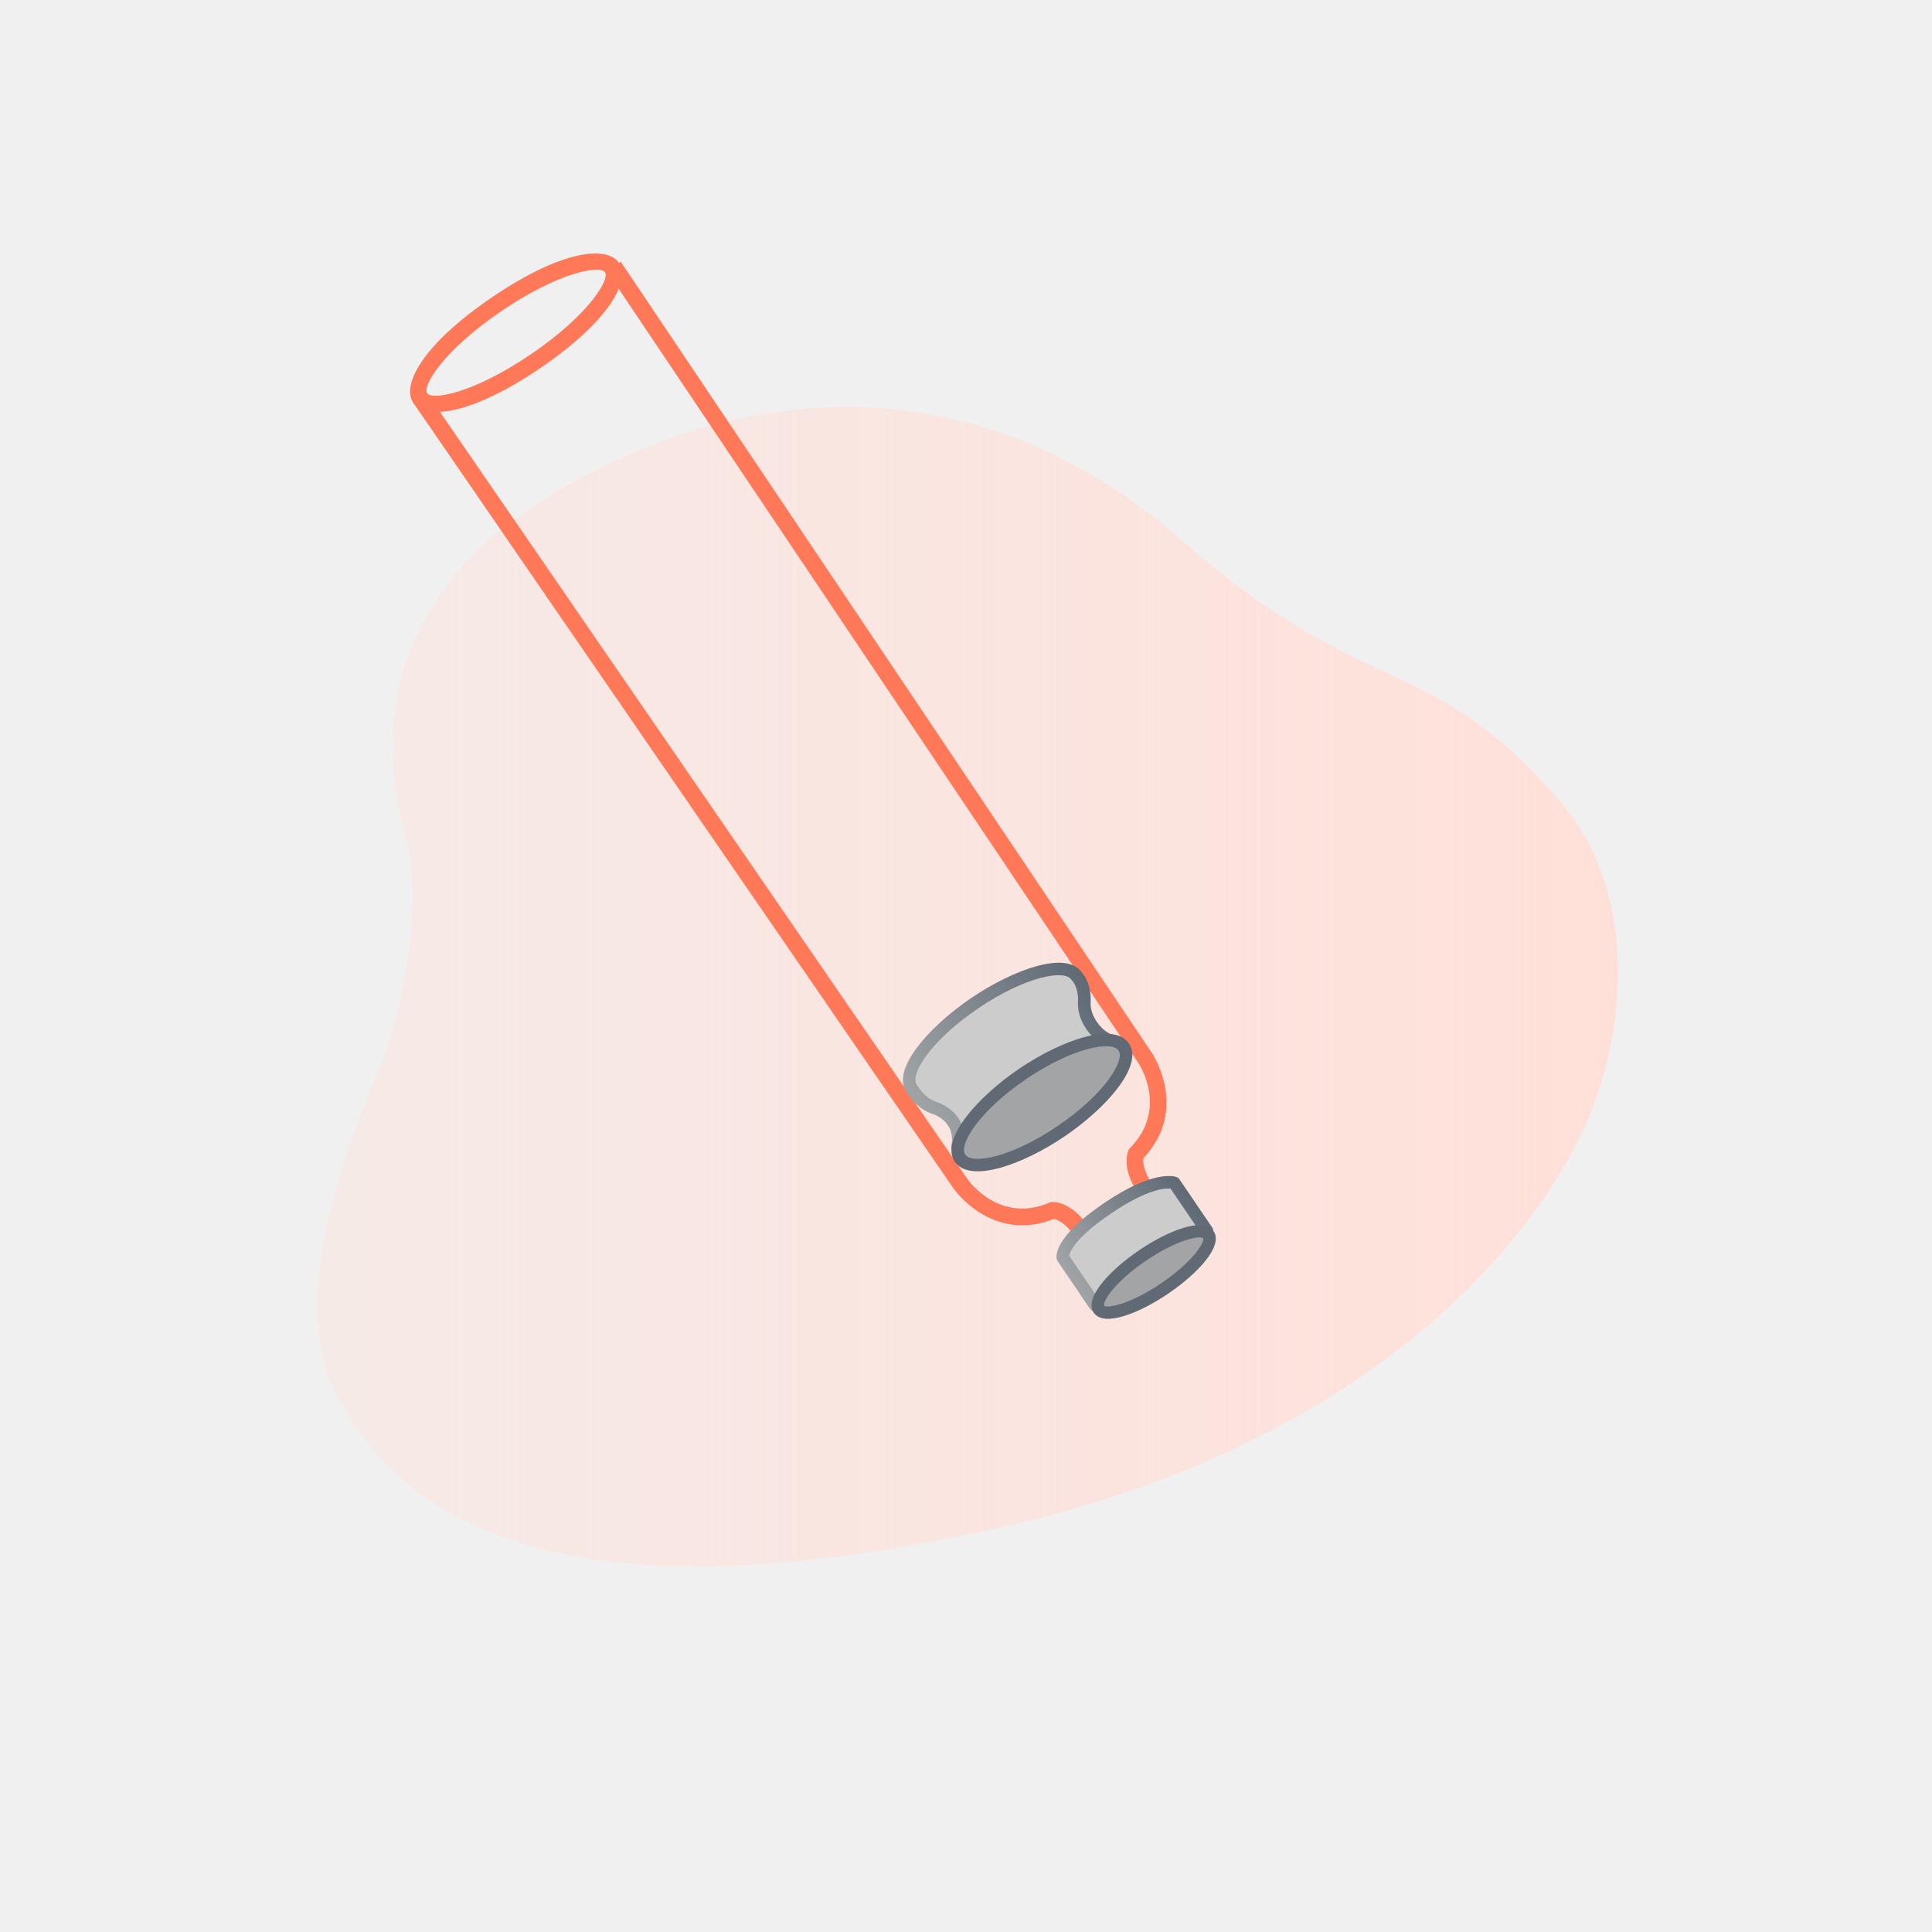
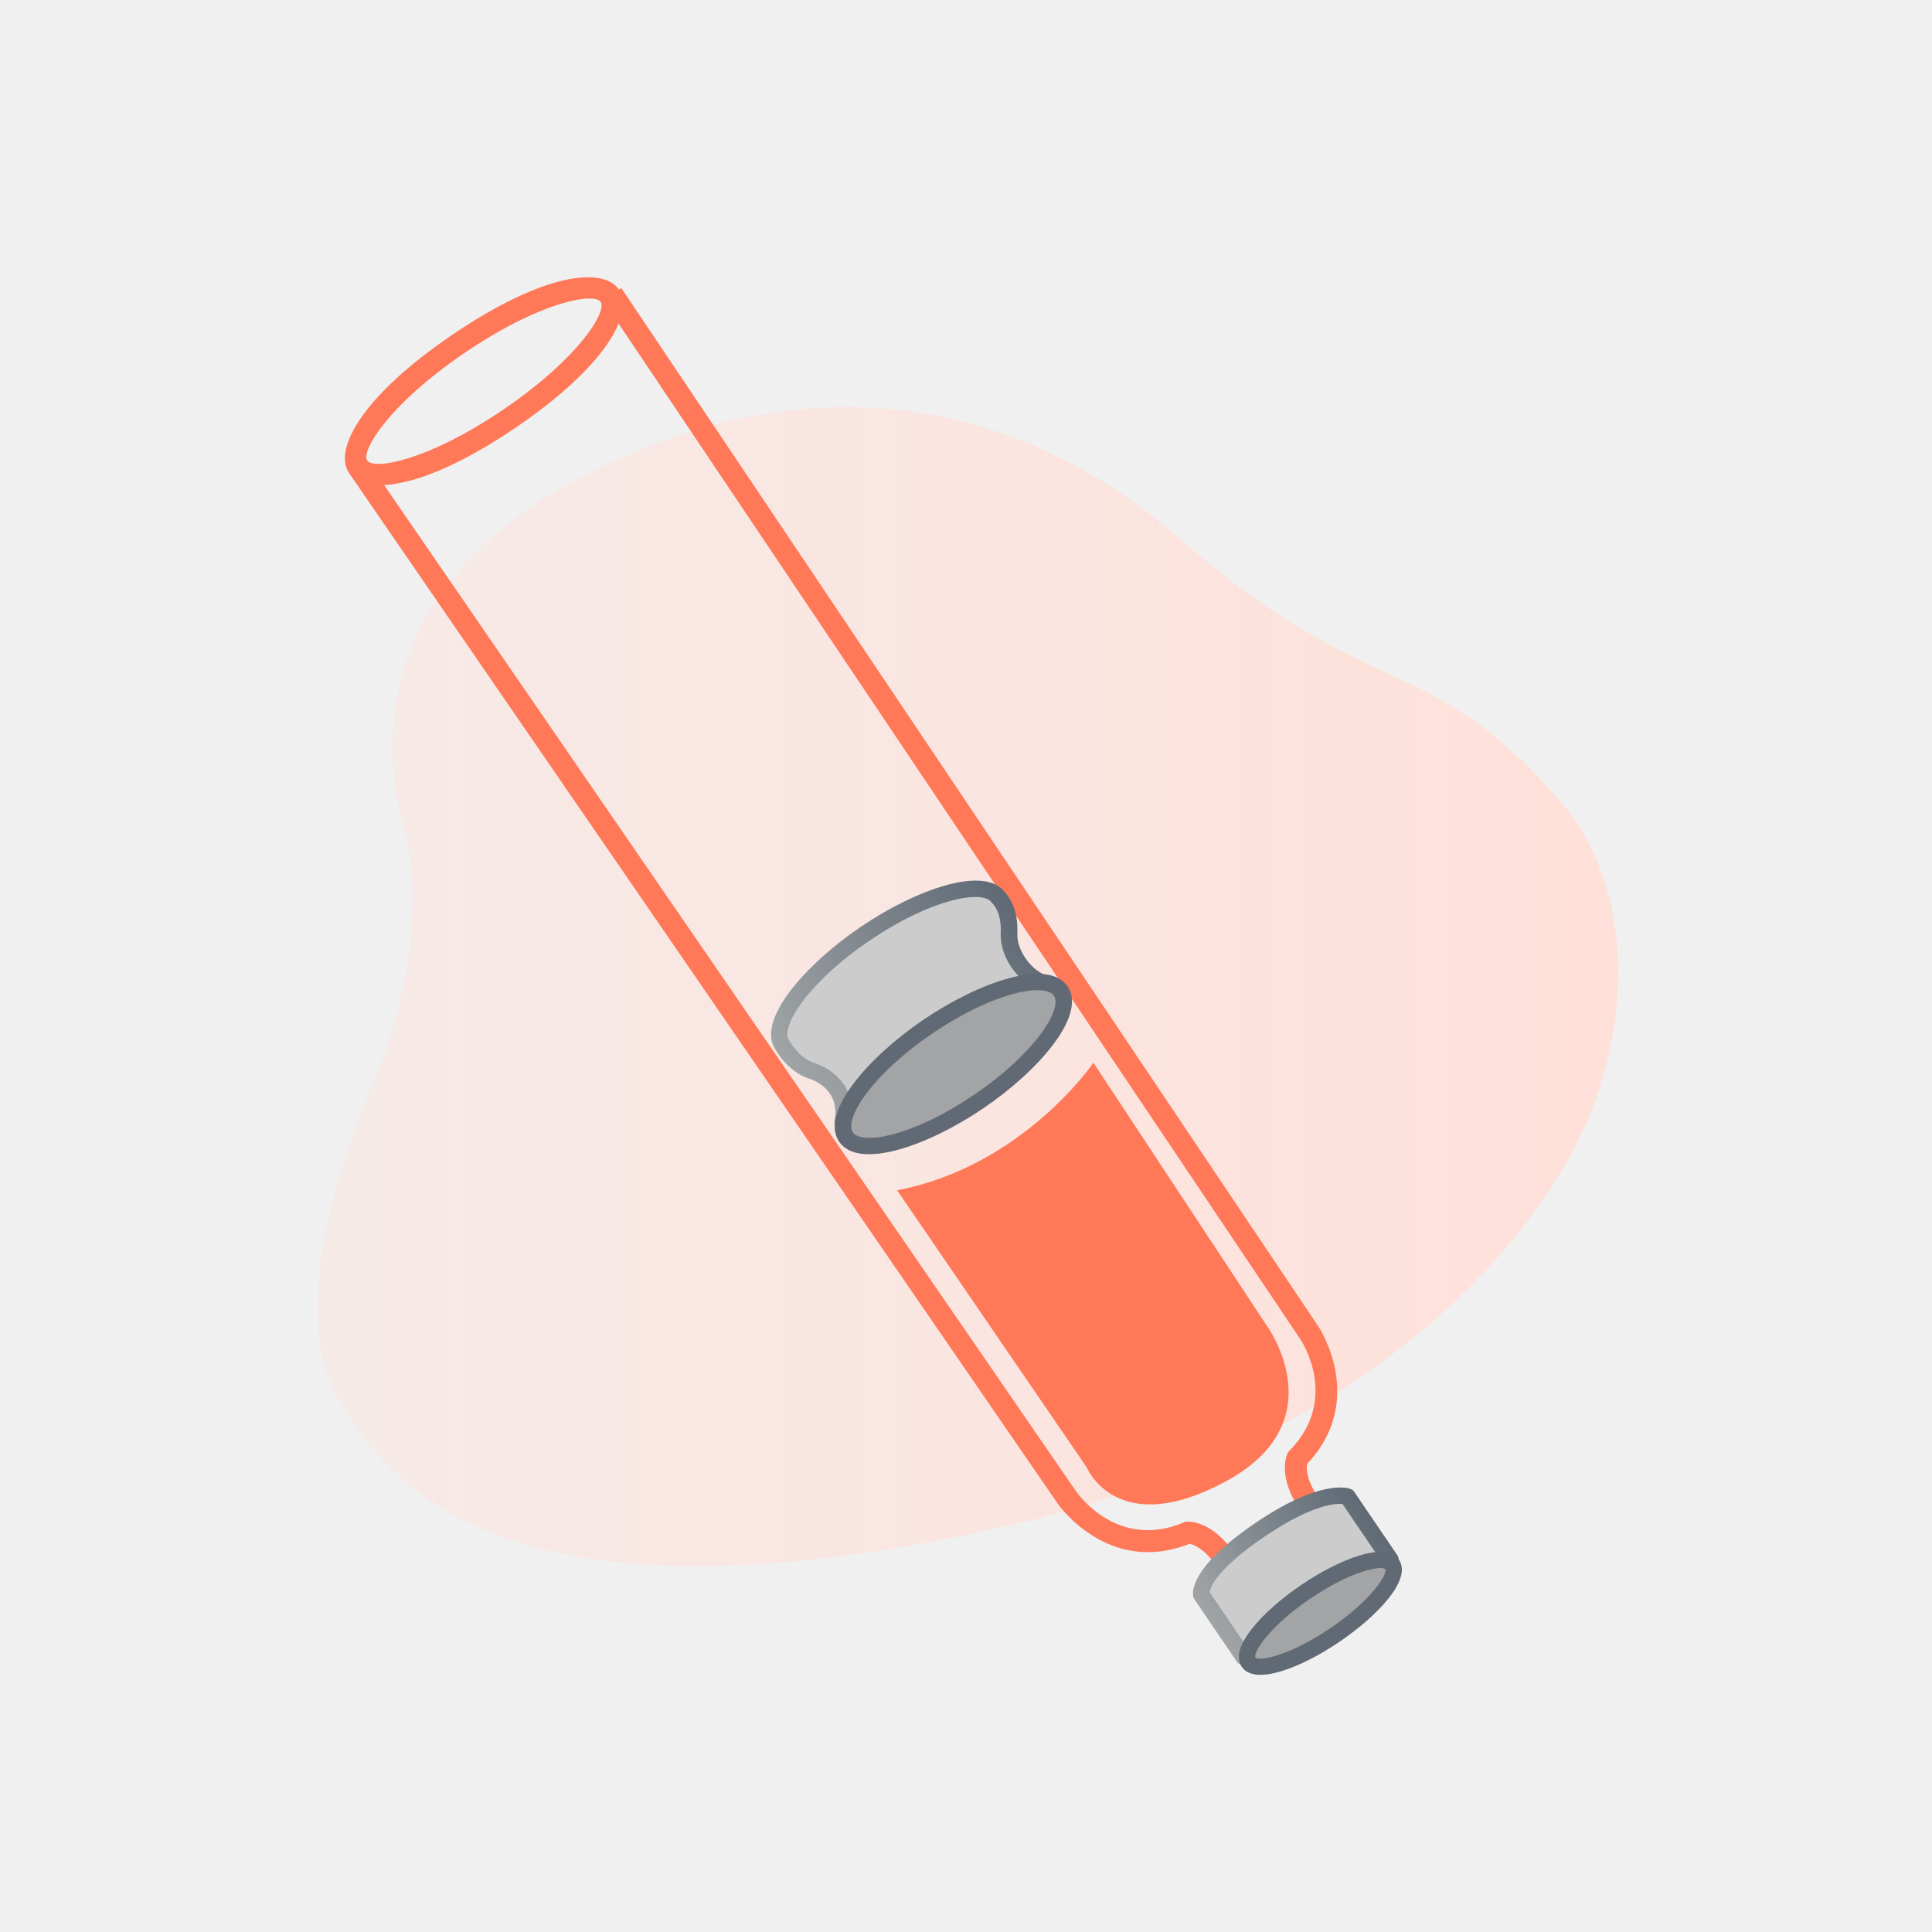
<svg xmlns="http://www.w3.org/2000/svg" width="280" height="280" viewBox="0 0 280 280" fill="none">
-   <path d="M143.887 221.633C191.843 211.115 217.313 186.46 227.9 166.88C236.329 151.288 237.698 129.532 226.097 116.116C206.973 94 198.693 102.337 170.93 78.043C143.166 53.749 109.993 54.111 80.787 71.154C51.581 88.196 56.268 112.49 58.792 121.192C61.316 129.895 58.792 145.487 55.187 154.189C51.581 162.891 40.764 188.273 49.057 202.778C57.35 217.282 76.1 236.499 143.887 221.633Z" fill="url(#paint0_linear_2163_119079)" />
-   <g clip-path="url(#clip0_2163_119079)">
-     <path d="M78.281 53.359C68.035 60.32 61.563 60.828 59.882 58.353C58.2 55.878 61.057 50.049 71.303 43.088C81.549 36.126 88.021 35.618 89.702 38.093C91.384 40.568 88.527 46.397 78.281 53.359ZM72.662 45.088C64.322 50.754 61.175 55.918 61.899 56.983C62.622 58.048 68.577 57.028 76.922 51.358C85.267 45.689 88.409 40.528 87.685 39.463C86.962 38.398 81.007 39.418 72.662 45.088Z" fill="#FF7858" />
-     <path d="M157.722 177.748L155.705 179.118C154.373 177.158 153.177 176.743 152.743 176.658C143.75 180.224 138.248 172.32 138.193 172.24L59.886 58.359L61.896 56.978L140.203 170.86C140.387 171.13 144.795 177.38 152.101 174.302L152.301 174.217L152.522 174.206C152.8 174.192 155.308 174.184 157.723 177.74L157.722 177.748Z" fill="#FF7858" />
-     <path d="M166.928 171.492L164.912 172.862C162.496 169.307 163.427 166.978 163.542 166.725L163.634 166.524L163.787 166.369C169.339 160.711 165.153 154.31 164.969 154.04L87.939 39.283L89.963 37.923L166.99 152.674C167.04 152.749 172.369 160.787 165.727 167.835C165.653 168.236 165.58 169.506 166.928 171.492Z" fill="#FF7858" />
-     <path d="M138.753 166.275C139.4 163.138 137.422 161.215 135.33 160.532C133.237 159.849 132.089 157.661 132.089 157.661C130.537 155.376 134.63 149.891 141.23 145.406C147.831 140.922 154.438 139.137 155.99 141.422C155.99 141.422 157.278 142.601 157.144 145.28C157.011 147.958 159.491 150.892 161.879 151.045" fill="#CCCCCC" />
-     <path d="M162.384 151.798C162.222 151.908 162.022 151.971 161.806 151.957C158.883 151.765 156.067 148.379 156.228 145.244C156.337 143.072 155.398 142.124 155.358 142.086C155.314 142.043 155.263 141.99 155.229 141.94C154.267 140.524 148.668 141.449 141.735 146.16C134.801 150.87 131.879 155.735 132.841 157.15C132.861 157.18 132.878 157.205 132.898 157.235C132.909 157.25 133.914 159.11 135.62 159.669C137.965 160.429 140.428 162.666 139.654 166.452C139.553 166.944 139.071 167.264 138.578 167.168C138.085 167.072 137.767 166.593 137.868 166.101C138.405 163.485 136.762 161.956 135.05 161.401C132.789 160.664 131.51 158.5 131.314 158.136C129.233 154.953 134.597 148.823 140.729 144.658C146.861 140.492 154.485 137.775 156.707 140.84C157.045 141.195 158.199 142.633 158.063 145.32C157.954 147.448 160.029 150.014 161.951 150.141C162.452 150.173 162.83 150.611 162.794 151.11C162.771 151.403 162.614 151.649 162.392 151.8L162.384 151.798Z" fill="url(#paint1_linear_2163_119079)" />
-     <path d="M158.716 189.16L154.041 182.279C154.041 182.279 153.46 179.904 160.494 175.125C167.528 170.346 170.195 171.451 170.195 171.451L174.937 178.431" fill="#CCCCCC" />
-     <path d="M175.447 179.181C175.029 179.466 174.463 179.36 174.181 178.945L169.639 172.259C168.935 172.189 166.319 172.264 161.004 175.875C155.689 179.486 155.051 181.476 154.958 182L159.473 188.646C159.755 189.061 159.645 189.625 159.226 189.91C158.808 190.194 158.242 190.088 157.96 189.673L153.285 182.793C153.224 182.703 153.182 182.607 153.154 182.502C153.029 182.002 152.784 179.267 159.985 174.375C167.185 169.483 170.232 170.475 170.552 170.609C170.714 170.674 170.853 170.792 170.951 170.937L175.694 177.917C175.976 178.332 175.866 178.897 175.447 179.181Z" fill="url(#paint2_linear_2163_119079)" />
-     <path d="M153.806 163.927C160.359 159.475 164.413 154.014 162.861 151.73C161.31 149.446 154.74 151.204 148.187 155.656C141.634 160.108 137.58 165.568 139.132 167.852C140.684 170.136 147.254 168.379 153.806 163.927Z" fill="#A2A4A6" />
-     <path d="M154.316 164.677C148.2 168.832 140.533 171.541 138.376 168.366C136.219 165.191 141.561 159.061 147.678 154.906C153.794 150.75 161.461 148.041 163.618 151.216C165.775 154.392 160.433 160.521 154.316 164.677ZM148.697 156.406C141.814 161.082 138.927 165.923 139.889 167.338C140.85 168.753 146.414 167.853 153.297 163.176C160.18 158.5 163.067 153.659 162.105 152.244C161.144 150.829 155.58 151.73 148.697 156.406Z" fill="#616A74" />
-     <path d="M168.814 186.721C173.195 183.745 176.022 180.267 175.129 178.952C174.236 177.638 169.961 178.985 165.58 181.961C161.2 184.937 158.372 188.415 159.266 189.73C160.159 191.044 164.434 189.697 168.814 186.721Z" fill="#A2A4A6" />
-     <path d="M169.324 187.471C165.139 190.315 159.97 192.394 158.51 190.244C157.049 188.093 160.886 184.054 165.071 181.211C169.256 178.367 174.425 176.288 175.886 178.438C177.346 180.588 173.51 184.628 169.324 187.471ZM166.087 182.706C161.508 185.816 159.76 188.678 160.022 189.216C160.422 189.653 163.722 189.085 168.305 185.971C172.889 182.857 174.63 180.007 174.373 179.466C173.964 179.027 170.669 179.6 166.09 182.711L166.087 182.706Z" fill="#616A74" />
+   <path d="M143.887 221.633C191.843 211.115 217.313 186.46 227.9 166.88C236.329 151.288 237.698 129.532 226.097 116.116C206.973 94 198.693 102.337 170.93 78.043C143.166 53.749 109.993 54.111 80.787 71.154C51.581 88.196 56.268 112.49 58.792 121.192C61.316 129.895 58.792 145.487 55.187 154.189C51.581 162.891 40.764 188.273 49.057 202.778C57.35 217.282 76.1 236.499 143.887 221.633Z" fill="url(#paint0_linear_5602_40511)" />
+   <g clip-path="url(#clip0_5602_40511)">
+     <path d="M74.715 61.987C61.273 71.12 52.783 71.787 50.577 68.54C48.371 65.293 52.119 57.646 65.56 48.513C79.002 39.381 87.492 38.714 89.698 41.961C91.904 45.208 88.156 52.855 74.715 61.987ZM67.343 51.137C56.402 58.571 52.274 65.345 53.223 66.742C54.172 68.139 61.984 66.802 72.932 59.364C83.88 51.926 88.001 45.156 87.052 43.759C86.103 42.361 78.291 43.699 67.343 51.137Z" fill="#FF7858" />
+     <path d="M178.93 225.171L176.284 226.969C174.537 224.397 172.968 223.852 172.398 223.74C160.601 228.419 153.382 218.05 153.311 217.945L50.581 68.547L53.218 66.737L155.948 216.134C156.188 216.488 161.972 224.688 171.556 220.65L171.819 220.539L172.108 220.524C172.473 220.506 175.763 220.496 178.932 225.16L178.93 225.171Z" fill="#FF7858" />
+     <path d="M191.012 216.963L188.366 218.761C185.197 214.097 186.418 211.042 186.569 210.71L186.69 210.446L186.89 210.242C194.174 202.82 188.682 194.422 188.441 194.068L87.388 43.523L90.042 41.738L191.092 192.277C191.159 192.375 198.148 202.92 189.435 212.166C189.338 212.693 189.242 214.359 191.012 216.963Z" fill="#FF7858" />
+     <path d="M122.106 162.716C122.955 158.601 120.361 156.077 117.615 155.181C114.87 154.285 113.364 151.415 113.364 151.415C111.328 148.417 116.697 141.222 125.356 135.339C134.015 129.456 142.683 127.114 144.719 130.112C144.719 130.112 146.408 131.659 146.233 135.172C146.058 138.686 149.311 142.535 152.445 142.736" fill="#CCCCCC" />
+     <path d="M153.107 143.725C152.895 143.869 152.632 143.952 152.349 143.933C148.514 143.682 144.82 139.241 145.032 135.127C145.175 132.278 143.943 131.034 143.89 130.984C143.832 130.928 143.765 130.858 143.721 130.792C142.459 128.936 135.114 130.149 126.018 136.328C116.923 142.508 113.089 148.89 114.35 150.747C114.377 150.786 114.399 150.819 114.426 150.858C114.439 150.878 115.759 153.318 117.997 154.051C121.073 155.048 124.304 157.983 123.288 162.949C123.157 163.595 122.524 164.015 121.877 163.889C121.23 163.762 120.814 163.134 120.945 162.489C121.65 159.057 119.494 157.051 117.249 156.323C114.282 155.357 112.605 152.518 112.348 152.04C109.617 147.864 116.655 139.823 124.699 134.358C132.743 128.893 142.745 125.329 145.66 129.35C146.103 129.816 147.617 131.702 147.439 135.227C147.296 138.018 150.018 141.385 152.539 141.551C153.196 141.594 153.692 142.168 153.645 142.823C153.616 143.207 153.409 143.53 153.118 143.727L153.107 143.725Z" fill="url(#paint1_linear_5602_40511)" />
+     <path d="M180.236 240.141L174.103 231.114C174.103 231.114 173.34 227.999 182.568 221.729C191.796 215.46 195.294 216.909 195.294 216.909L201.516 226.067" fill="#CCCCCC" />
+     <path d="M202.185 227.051C201.636 227.424 200.894 227.285 200.524 226.741L194.565 217.97C193.642 217.878 190.209 217.977 183.237 222.714C176.265 227.45 175.428 230.061 175.306 230.749L181.229 239.467C181.599 240.011 181.454 240.752 180.905 241.125C180.356 241.498 179.614 241.36 179.244 240.815L173.112 231.789C173.031 231.671 172.975 231.546 172.939 231.407C172.775 230.752 172.454 227.163 181.9 220.746C191.346 214.328 195.344 215.629 195.763 215.805C195.976 215.89 196.158 216.045 196.287 216.235L202.509 225.393C202.879 225.937 202.734 226.678 202.185 227.051Z" fill="url(#paint2_linear_5602_40511)" />
+     <path d="M141.853 159.633C150.449 153.792 155.768 146.629 153.732 143.633C151.696 140.636 143.077 142.942 134.481 148.782C125.885 154.623 120.566 161.786 122.602 164.783C124.638 167.779 133.256 165.473 141.853 159.633Z" fill="#A2A4A6" />
+     <path d="M142.522 160.617C134.498 166.069 124.44 169.623 121.61 165.457C118.78 161.291 125.789 153.25 133.813 147.799C141.837 142.347 151.895 138.793 154.725 142.959C157.555 147.124 150.546 155.166 142.522 160.617ZM135.15 149.767C126.121 155.901 122.333 162.252 123.595 164.109C124.856 165.965 132.155 164.784 141.185 158.649C150.214 152.514 154.002 146.164 152.74 144.307C151.479 142.451 144.18 143.632 135.15 149.767Z" fill="#616A74" />
+     <path d="M193.48 236.941C199.227 233.037 202.936 228.474 201.764 226.749C200.593 225.025 194.984 226.792 189.237 230.696C183.491 234.601 179.782 239.164 180.954 240.888C182.125 242.613 187.734 240.846 193.48 236.941Z" fill="#A2A4A6" />
+     <path d="M194.149 237.926C188.659 241.656 181.878 244.383 179.962 241.563C178.045 238.742 183.079 233.443 188.569 229.712C194.06 225.982 200.841 223.255 202.757 226.075C204.674 228.896 199.64 234.195 194.149 237.926ZM189.902 231.674C183.896 235.755 181.602 239.509 181.946 240.214C182.471 240.788 186.799 240.043 192.812 235.958C198.825 231.872 201.11 228.134 200.773 227.424C200.237 226.848 195.913 227.6 189.907 231.68L189.902 231.674Z" fill="#616A74" />
+     <path d="M130.013 172.5L157.5 212.672C157.5 212.672 161.869 223.299 177.755 214.635C193.641 205.97 183.66 192.233 183.66 192.233L158.469 154.019C158.469 154.019 148.231 169.048 130.012 172.5L130.013 172.5Z" fill="#FF7858" />
  </g>
  <defs>
-     <linearGradient id="paint0_linear_2163_119079" x1="235" y1="143" x2="54.5" y2="143" gradientUnits="userSpaceOnUse">
+     <linearGradient id="paint0_linear_5602_40511" x1="235" y1="143" x2="54.5" y2="143" gradientUnits="userSpaceOnUse">
      <stop stop-color="#FFE0D9" />
      <stop offset="1" stop-color="#FFE0D9" stop-opacity="0.4" />
    </linearGradient>
-     <linearGradient id="paint1_linear_2163_119079" x1="133.071" y1="160.787" x2="158.54" y2="143.483" gradientUnits="userSpaceOnUse">
+     <linearGradient id="paint1_linear_5602_40511" x1="114.652" y1="155.518" x2="148.065" y2="132.817" gradientUnits="userSpaceOnUse">
      <stop stop-color="#A0A4A6" />
      <stop offset="1" stop-color="#5F6A75" />
    </linearGradient>
-     <linearGradient id="paint2_linear_2163_119079" x1="155.049" y1="185.388" x2="172.647" y2="173.432" gradientUnits="userSpaceOnUse">
+     <linearGradient id="paint2_linear_5602_40511" x1="175.425" y1="235.193" x2="198.511" y2="219.508" gradientUnits="userSpaceOnUse">
      <stop stop-color="#A0A4A6" />
      <stop offset="1" stop-color="#5F6A75" />
    </linearGradient>
-     <clipPath id="clip0_2163_119079">
-       <rect width="36.357" height="174.513" fill="white" transform="translate(56.3926 53.2178) rotate(-34.1924)" />
+     <clipPath id="clip0_5602_40511">
+       <rect width="47.696" height="228.939" fill="white" transform="translate(46 61.8037) rotate(-34.1924)" />
    </clipPath>
  </defs>
</svg>
